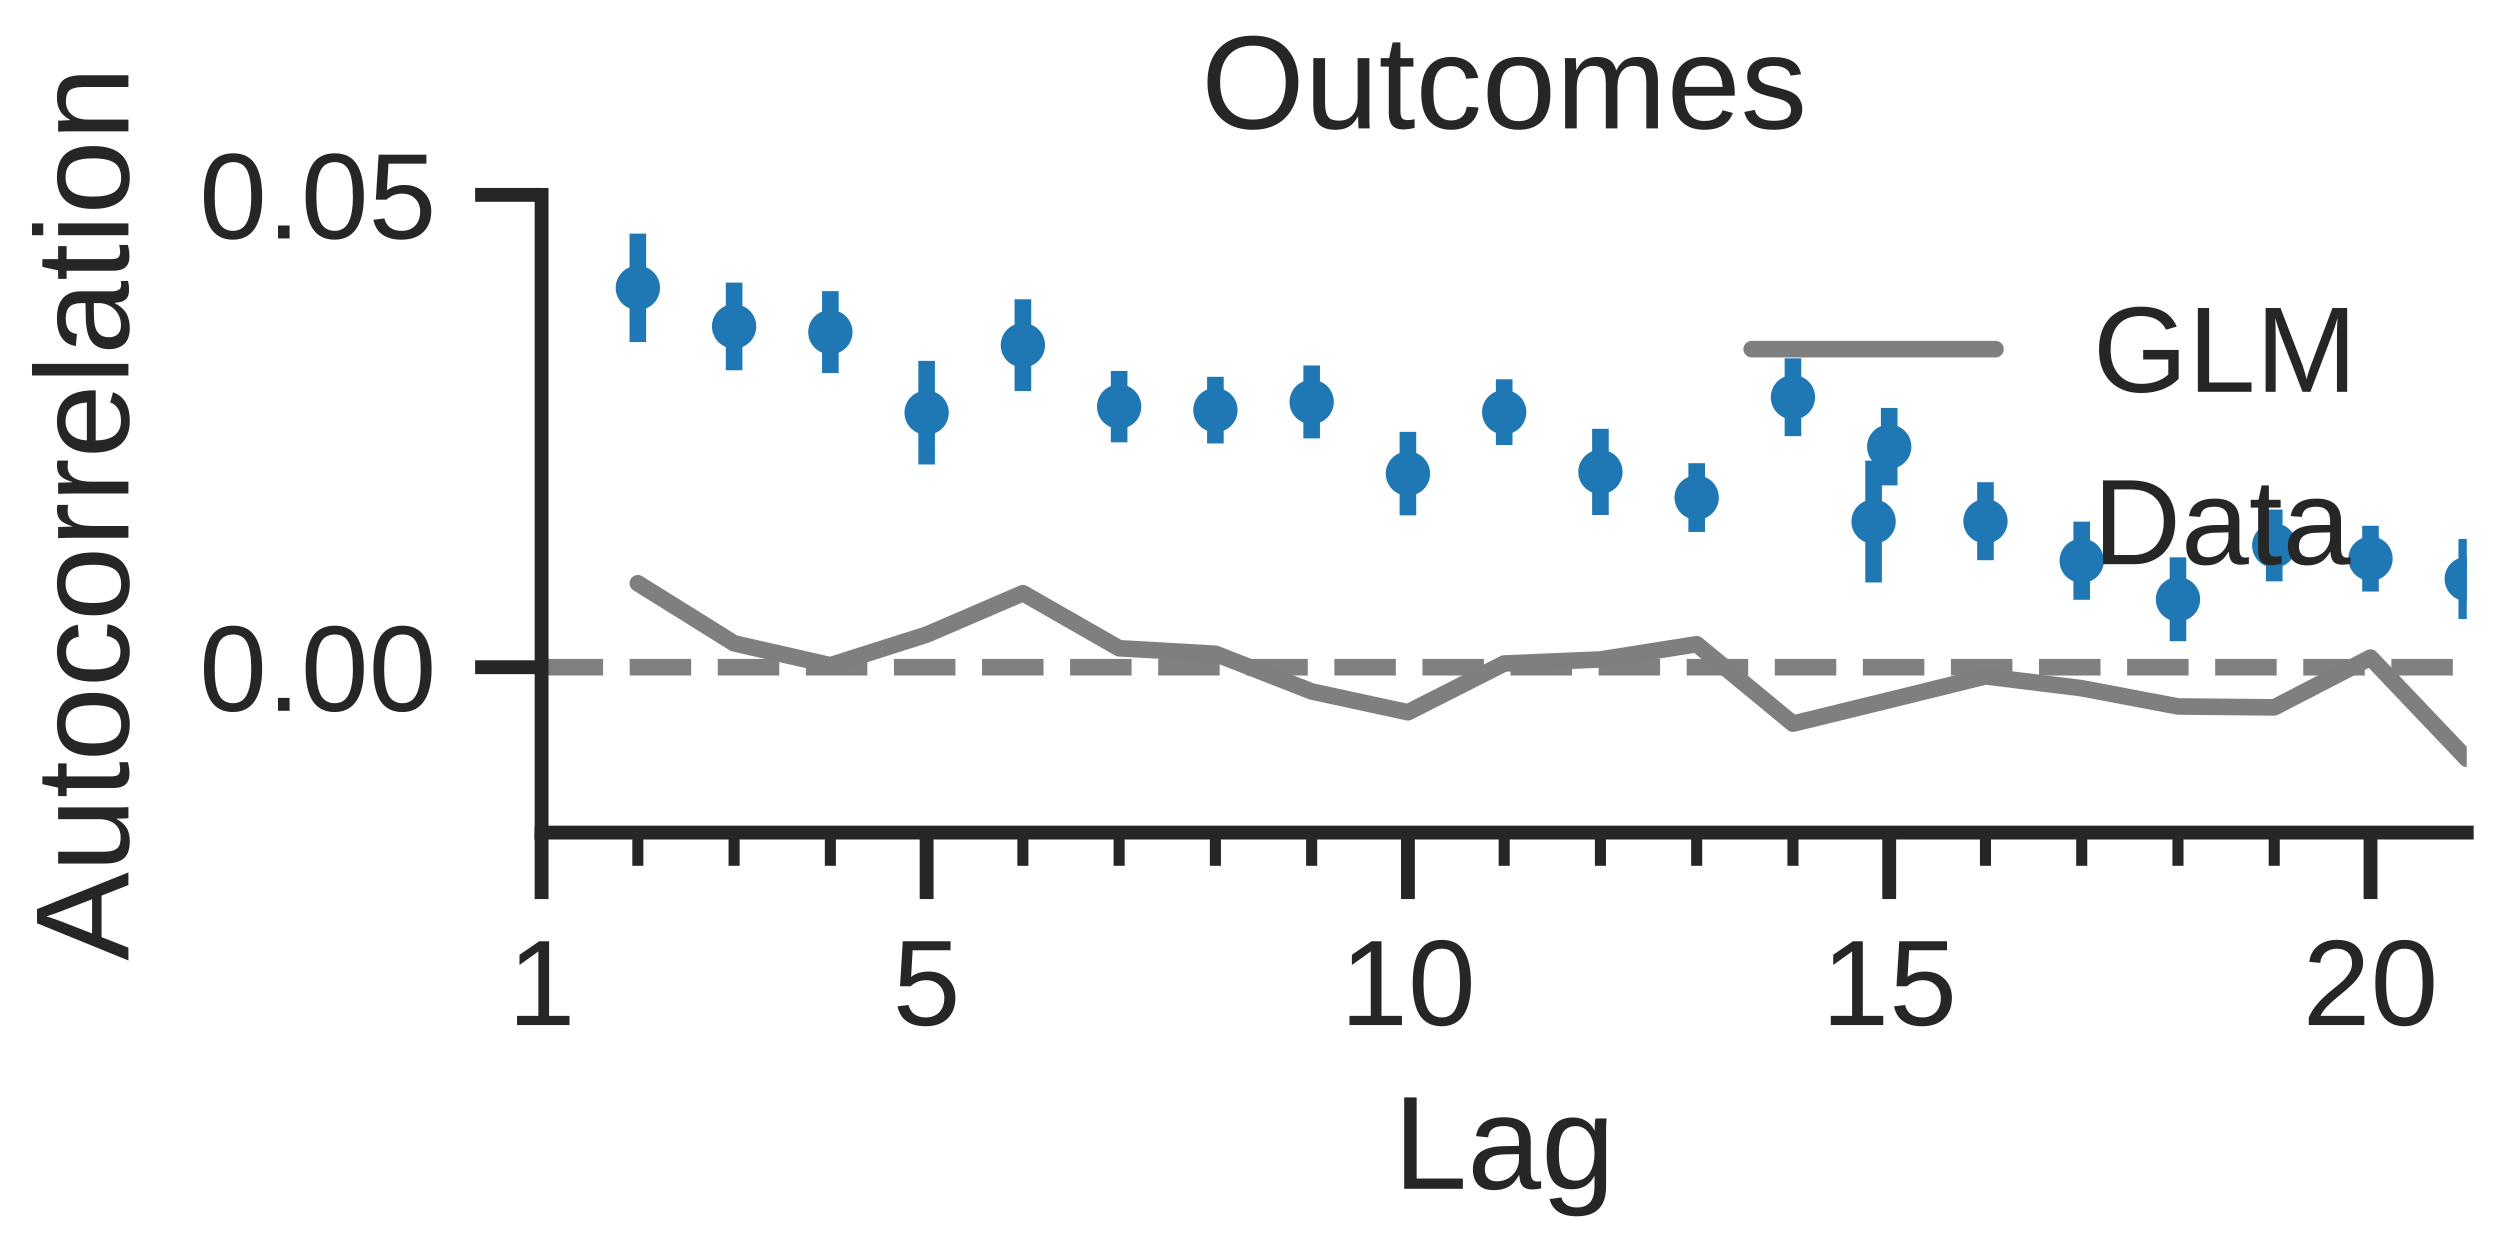
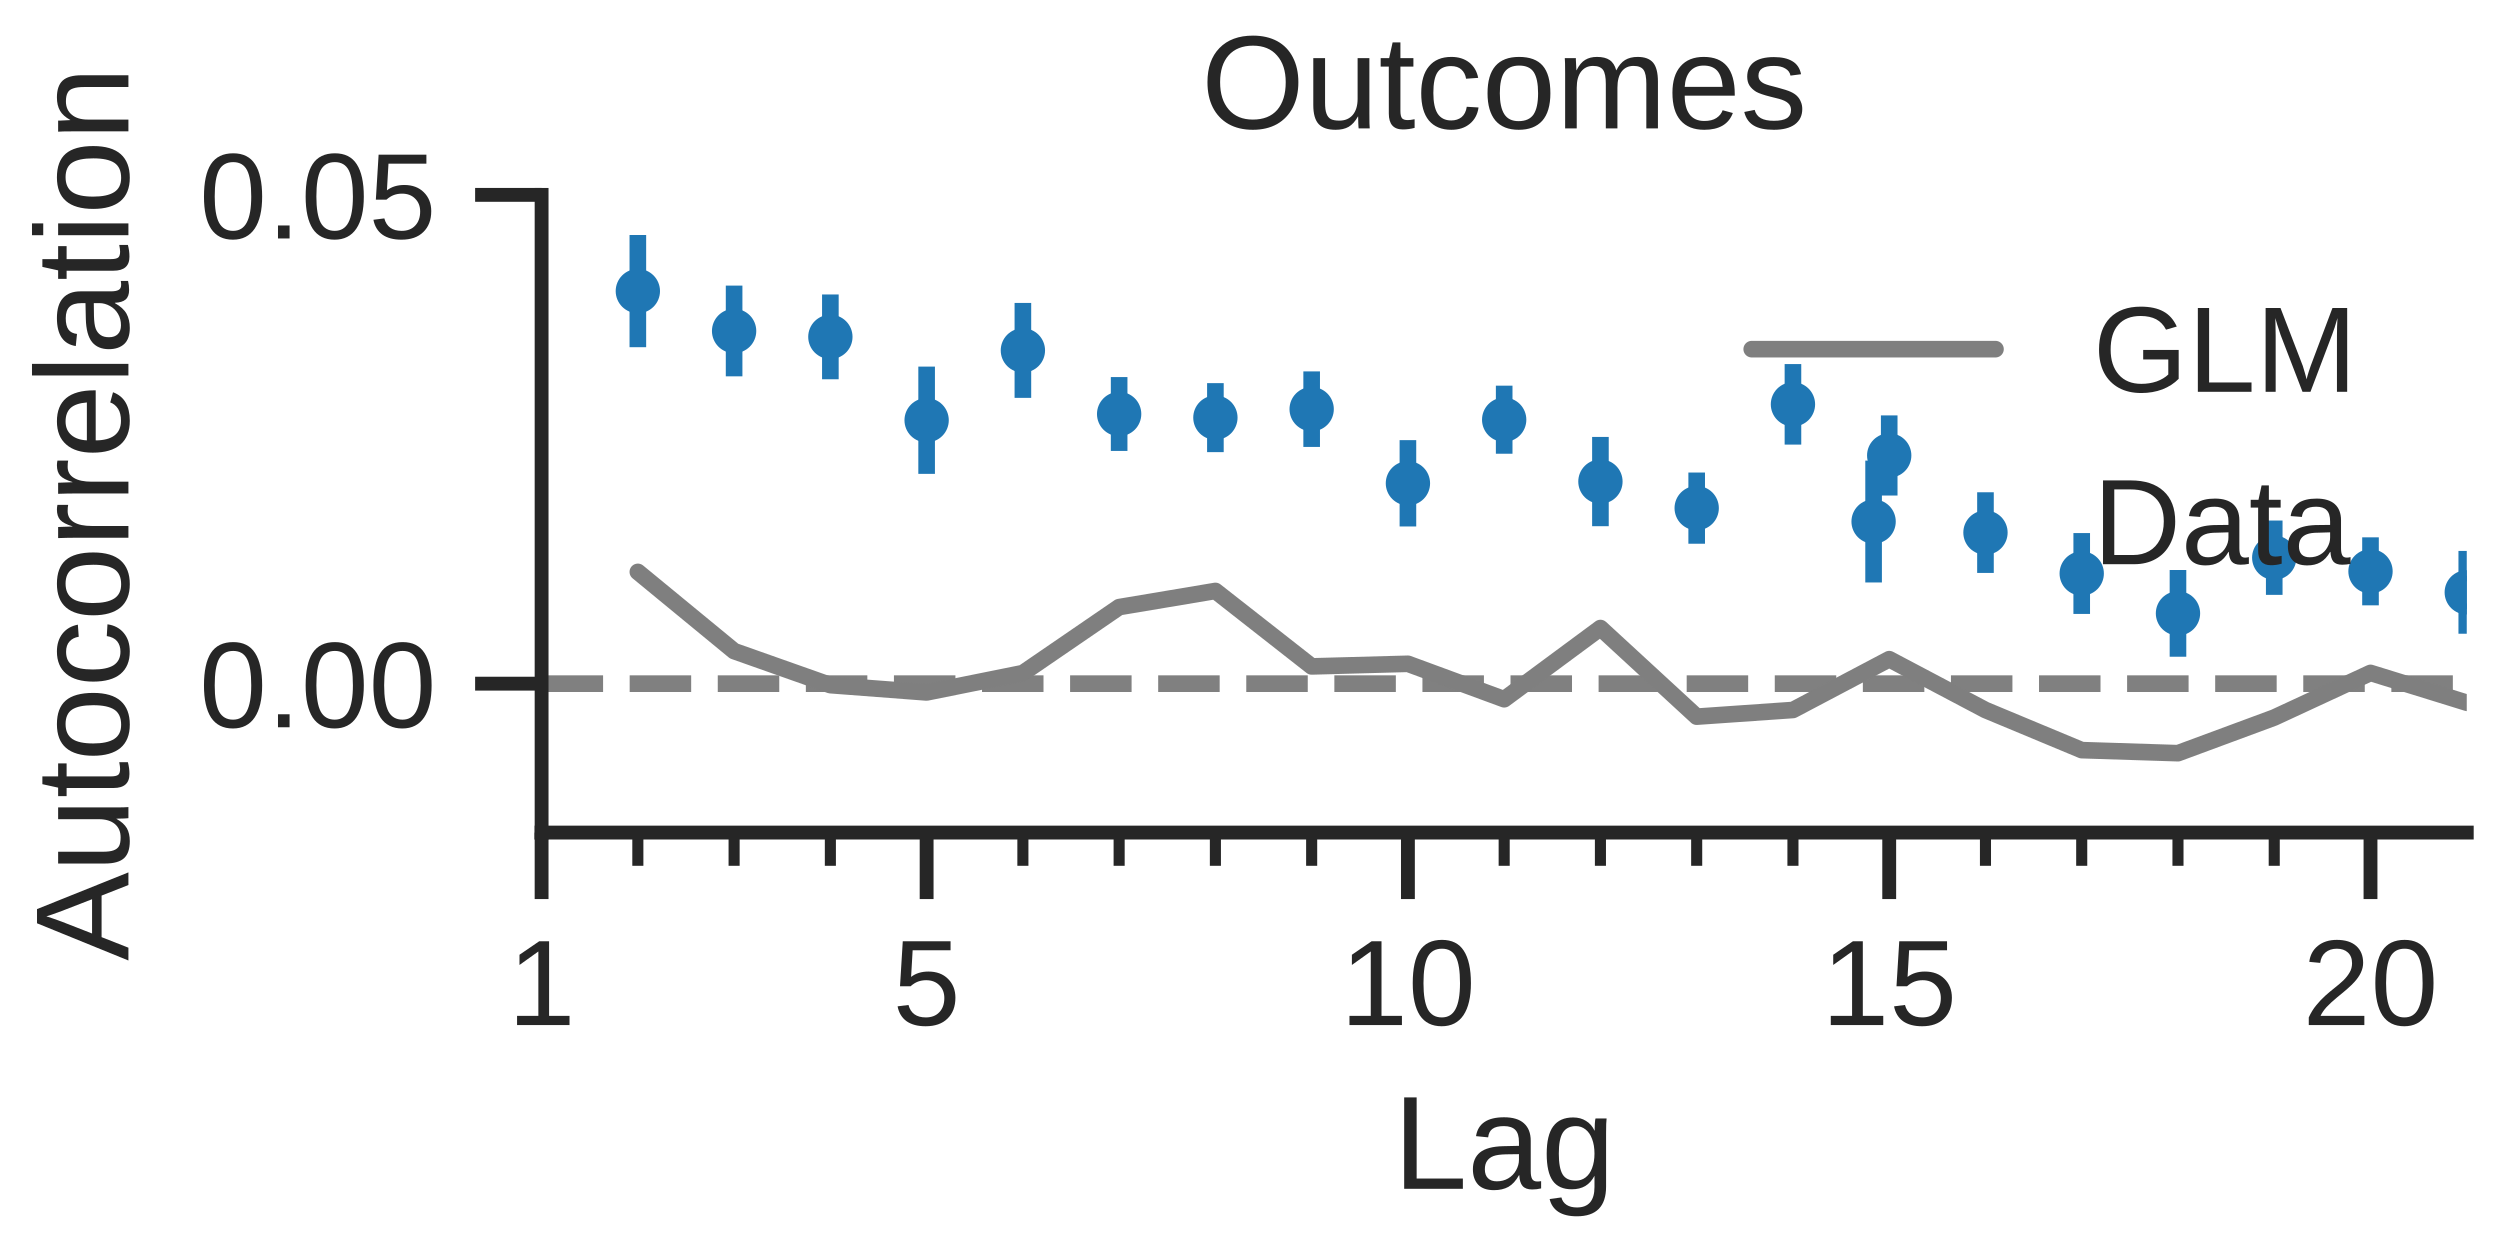
<svg xmlns="http://www.w3.org/2000/svg" xmlns:xlink="http://www.w3.org/1999/xlink" width="225.638pt" height="112.819pt" viewBox="0 0 225.638 112.819" version="1.1">
  <defs>
    <style type="text/css">*{stroke-linejoin: round; stroke-linecap: butt}</style>
  </defs>
  <g id="figure_1">
    <g id="patch_1">
      <path d="M 0 112.819  L 225.638 112.819  L 225.638 0  L 0 0  z " style="fill: #ffffff" />
    </g>
    <g id="axes_1">
      <g id="patch_2">
        <path d="M 48.882 75.144  L 222.638 75.144  L 222.638 17.59  L 48.882 17.59  z " style="fill: #ffffff" />
      </g>
      <g id="matplotlib.axis_1">
        <g id="xtick_1">
          <g id="line2d_1">
            <defs>
-               <path id="me297158eda" d="M 0 0  L 0 6  " style="stroke: #262626; stroke-width: 1.25" />
+               <path id="m9b7069669d" d="M 0 0  L 0 6  " style="stroke: #262626; stroke-width: 1.25" />
            </defs>
            <g>
-               <use xlink:href="#me297158eda" x="48.882" y="75.144" style="fill: #262626; stroke: #262626; stroke-width: 1.25" />
+               <use xlink:href="#m9b7069669d" x="48.882" y="75.144" style="fill: #262626; stroke: #262626; stroke-width: 1.25" />
            </g>
          </g>
          <g id="text_1">
            <text style="font-size: 11px; font-family: 'Arial', 'DejaVu Sans', 'Liberation Sans', 'Bitstream Vera Sans', sans-serif; text-anchor: middle; fill: #262626" x="48.882" y="92.517" transform="rotate(-0 48.88165 92.51741)">1</text>
          </g>
        </g>
        <g id="xtick_2">
          <g id="line2d_2">
            <g>
-               <use xlink:href="#me297158eda" x="83.633" y="75.144" style="fill: #262626; stroke: #262626; stroke-width: 1.25" />
+               <use xlink:href="#m9b7069669d" x="83.633" y="75.144" style="fill: #262626; stroke: #262626; stroke-width: 1.25" />
            </g>
          </g>
          <g id="text_2">
            <text style="font-size: 11px; font-family: 'Arial', 'DejaVu Sans', 'Liberation Sans', 'Bitstream Vera Sans', sans-serif; text-anchor: middle; fill: #262626" x="83.633" y="92.517" transform="rotate(-0 83.63283 92.51741)">5</text>
          </g>
        </g>
        <g id="xtick_3">
          <g id="line2d_3">
            <g>
-               <use xlink:href="#me297158eda" x="127.072" y="75.144" style="fill: #262626; stroke: #262626; stroke-width: 1.25" />
+               <use xlink:href="#m9b7069669d" x="127.072" y="75.144" style="fill: #262626; stroke: #262626; stroke-width: 1.25" />
            </g>
          </g>
          <g id="text_3">
            <text style="font-size: 11px; font-family: 'Arial', 'DejaVu Sans', 'Liberation Sans', 'Bitstream Vera Sans', sans-serif; text-anchor: middle; fill: #262626" x="127.072" y="92.517" transform="rotate(-0 127.0718 92.51741)">10</text>
          </g>
        </g>
        <g id="xtick_4">
          <g id="line2d_4">
            <g>
-               <use xlink:href="#me297158eda" x="170.511" y="75.144" style="fill: #262626; stroke: #262626; stroke-width: 1.25" />
+               <use xlink:href="#m9b7069669d" x="170.511" y="75.144" style="fill: #262626; stroke: #262626; stroke-width: 1.25" />
            </g>
          </g>
          <g id="text_4">
            <text style="font-size: 11px; font-family: 'Arial', 'DejaVu Sans', 'Liberation Sans', 'Bitstream Vera Sans', sans-serif; text-anchor: middle; fill: #262626" x="170.511" y="92.517" transform="rotate(-0 170.5108 92.51741)">15</text>
          </g>
        </g>
        <g id="xtick_5">
          <g id="line2d_5">
            <g>
-               <use xlink:href="#me297158eda" x="213.95" y="75.144" style="fill: #262626; stroke: #262626; stroke-width: 1.25" />
+               <use xlink:href="#m9b7069669d" x="213.95" y="75.144" style="fill: #262626; stroke: #262626; stroke-width: 1.25" />
            </g>
          </g>
          <g id="text_5">
            <text style="font-size: 11px; font-family: 'Arial', 'DejaVu Sans', 'Liberation Sans', 'Bitstream Vera Sans', sans-serif; text-anchor: middle; fill: #262626" x="213.95" y="92.517" transform="rotate(-0 213.9498 92.51741)">20</text>
          </g>
        </g>
        <g id="xtick_6">
          <g id="line2d_6">
            <defs>
-               <path id="m3121d38971" d="M 0 0  L 0 3  " style="stroke: #262626" />
+               <path id="ma7f455fb5c" d="M 0 0  L 0 3  " style="stroke: #262626" />
            </defs>
            <g>
-               <use xlink:href="#m3121d38971" x="57.569" y="75.144" style="fill: #262626; stroke: #262626" />
+               <use xlink:href="#ma7f455fb5c" x="57.569" y="75.144" style="fill: #262626; stroke: #262626" />
            </g>
          </g>
        </g>
        <g id="xtick_7">
          <g id="line2d_7">
            <g>
-               <use xlink:href="#m3121d38971" x="66.257" y="75.144" style="fill: #262626; stroke: #262626" />
+               <use xlink:href="#ma7f455fb5c" x="66.257" y="75.144" style="fill: #262626; stroke: #262626" />
            </g>
          </g>
        </g>
        <g id="xtick_8">
          <g id="line2d_8">
            <g>
-               <use xlink:href="#m3121d38971" x="74.945" y="75.144" style="fill: #262626; stroke: #262626" />
+               <use xlink:href="#ma7f455fb5c" x="74.945" y="75.144" style="fill: #262626; stroke: #262626" />
            </g>
          </g>
        </g>
        <g id="xtick_9">
          <g id="line2d_9">
            <g>
-               <use xlink:href="#m3121d38971" x="92.321" y="75.144" style="fill: #262626; stroke: #262626" />
+               <use xlink:href="#ma7f455fb5c" x="92.321" y="75.144" style="fill: #262626; stroke: #262626" />
            </g>
          </g>
        </g>
        <g id="xtick_10">
          <g id="line2d_10">
            <g>
-               <use xlink:href="#m3121d38971" x="101.008" y="75.144" style="fill: #262626; stroke: #262626" />
+               <use xlink:href="#ma7f455fb5c" x="101.008" y="75.144" style="fill: #262626; stroke: #262626" />
            </g>
          </g>
        </g>
        <g id="xtick_11">
          <g id="line2d_11">
            <g>
-               <use xlink:href="#m3121d38971" x="109.696" y="75.144" style="fill: #262626; stroke: #262626" />
+               <use xlink:href="#ma7f455fb5c" x="109.696" y="75.144" style="fill: #262626; stroke: #262626" />
            </g>
          </g>
        </g>
        <g id="xtick_12">
          <g id="line2d_12">
            <g>
-               <use xlink:href="#m3121d38971" x="118.384" y="75.144" style="fill: #262626; stroke: #262626" />
+               <use xlink:href="#ma7f455fb5c" x="118.384" y="75.144" style="fill: #262626; stroke: #262626" />
            </g>
          </g>
        </g>
        <g id="xtick_13">
          <g id="line2d_13">
            <g>
-               <use xlink:href="#m3121d38971" x="135.76" y="75.144" style="fill: #262626; stroke: #262626" />
+               <use xlink:href="#ma7f455fb5c" x="135.76" y="75.144" style="fill: #262626; stroke: #262626" />
            </g>
          </g>
        </g>
        <g id="xtick_14">
          <g id="line2d_14">
            <g>
-               <use xlink:href="#m3121d38971" x="144.447" y="75.144" style="fill: #262626; stroke: #262626" />
+               <use xlink:href="#ma7f455fb5c" x="144.447" y="75.144" style="fill: #262626; stroke: #262626" />
            </g>
          </g>
        </g>
        <g id="xtick_15">
          <g id="line2d_15">
            <g>
-               <use xlink:href="#m3121d38971" x="153.135" y="75.144" style="fill: #262626; stroke: #262626" />
+               <use xlink:href="#ma7f455fb5c" x="153.135" y="75.144" style="fill: #262626; stroke: #262626" />
            </g>
          </g>
        </g>
        <g id="xtick_16">
          <g id="line2d_16">
            <g>
-               <use xlink:href="#m3121d38971" x="161.823" y="75.144" style="fill: #262626; stroke: #262626" />
+               <use xlink:href="#ma7f455fb5c" x="161.823" y="75.144" style="fill: #262626; stroke: #262626" />
            </g>
          </g>
        </g>
        <g id="xtick_17">
          <g id="line2d_17">
            <g>
-               <use xlink:href="#m3121d38971" x="179.199" y="75.144" style="fill: #262626; stroke: #262626" />
+               <use xlink:href="#ma7f455fb5c" x="179.199" y="75.144" style="fill: #262626; stroke: #262626" />
            </g>
          </g>
        </g>
        <g id="xtick_18">
          <g id="line2d_18">
            <g>
-               <use xlink:href="#m3121d38971" x="187.886" y="75.144" style="fill: #262626; stroke: #262626" />
+               <use xlink:href="#ma7f455fb5c" x="187.886" y="75.144" style="fill: #262626; stroke: #262626" />
            </g>
          </g>
        </g>
        <g id="xtick_19">
          <g id="line2d_19">
            <g>
-               <use xlink:href="#m3121d38971" x="196.574" y="75.144" style="fill: #262626; stroke: #262626" />
+               <use xlink:href="#ma7f455fb5c" x="196.574" y="75.144" style="fill: #262626; stroke: #262626" />
            </g>
          </g>
        </g>
        <g id="xtick_20">
          <g id="line2d_20">
            <g>
-               <use xlink:href="#m3121d38971" x="205.262" y="75.144" style="fill: #262626; stroke: #262626" />
+               <use xlink:href="#ma7f455fb5c" x="205.262" y="75.144" style="fill: #262626; stroke: #262626" />
            </g>
          </g>
        </g>
        <g id="text_6">
          <text style="font-size: 12px; font-family: 'Arial', 'DejaVu Sans', 'Liberation Sans', 'Bitstream Vera Sans', sans-serif; text-anchor: middle; fill: #262626" x="135.76" y="107.293" transform="rotate(-0 135.7596 107.293)">Lag</text>
        </g>
      </g>
      <g id="matplotlib.axis_2">
        <g id="ytick_1">
          <g id="line2d_21">
            <defs>
-               <path id="m194f41f211" d="M 0 0  L -6 0  " style="stroke: #262626; stroke-width: 1.25" />
+               <path id="m6ae086af28" d="M 0 0  L -6 0  " style="stroke: #262626; stroke-width: 1.25" />
            </defs>
            <g>
-               <use xlink:href="#m194f41f211" x="48.882" y="60.22" style="fill: #262626; stroke: #262626; stroke-width: 1.25" />
+               <use xlink:href="#m6ae086af28" x="48.882" y="61.705" style="fill: #262626; stroke: #262626; stroke-width: 1.25" />
            </g>
          </g>
          <g id="text_7">
-             <text style="font-size: 11px; font-family: 'Arial', 'DejaVu Sans', 'Liberation Sans', 'Bitstream Vera Sans', sans-serif; text-anchor: end; fill: #262626" x="39.382" y="64.156" transform="rotate(-0 39.38165 64.1563)">0.00</text>
+             <text style="font-size: 11px; font-family: 'Arial', 'DejaVu Sans', 'Liberation Sans', 'Bitstream Vera Sans', sans-serif; text-anchor: end; fill: #262626" x="39.382" y="65.642" transform="rotate(-0 39.38165 65.64186)">0.00</text>
          </g>
        </g>
        <g id="ytick_2">
          <g id="line2d_22">
            <g>
-               <use xlink:href="#m194f41f211" x="48.882" y="17.59" style="fill: #262626; stroke: #262626; stroke-width: 1.25" />
+               <use xlink:href="#m6ae086af28" x="48.882" y="17.59" style="fill: #262626; stroke: #262626; stroke-width: 1.25" />
            </g>
          </g>
          <g id="text_8">
            <text style="font-size: 11px; font-family: 'Arial', 'DejaVu Sans', 'Liberation Sans', 'Bitstream Vera Sans', sans-serif; text-anchor: end; fill: #262626" x="39.382" y="21.526" transform="rotate(-0 39.38165 21.52641)">0.05</text>
          </g>
        </g>
        <g id="text_9">
          <text style="font-size: 12px; font-family: 'Arial', 'DejaVu Sans', 'Liberation Sans', 'Bitstream Vera Sans', sans-serif; text-anchor: middle; fill: #262626" x="11.59" y="46.367" transform="rotate(-90 11.58962 46.36671)">Autocorrelation</text>
        </g>
      </g>
      <g id="line2d_23">
-         <path d="M 48.882 60.22  L 222.638 60.22  " clip-path="url(#p7cae5ed7e3)" style="fill: none; stroke-dasharray: 5.55,2.4; stroke-dashoffset: 0; stroke: #808080; stroke-width: 1.5" />
+         <path d="M 48.882 61.705  L 222.638 61.705  " clip-path="url(#p92c5c38c97)" style="fill: none; stroke-dasharray: 5.55,2.4; stroke-dashoffset: 0; stroke: #808080; stroke-width: 1.5" />
      </g>
      <g id="patch_3">
        <path d="M 48.882 75.144  L 48.882 17.59  " style="fill: none; stroke: #262626; stroke-width: 1.25; stroke-linejoin: miter; stroke-linecap: square" />
      </g>
      <g id="patch_4">
        <path d="M 48.882 75.144  L 222.638 75.144  " style="fill: none; stroke: #262626; stroke-width: 1.25; stroke-linejoin: miter; stroke-linecap: square" />
      </g>
      <g id="line2d_24">
-         <path d="M 57.569 52.647  L 66.257 58.063  L 74.945 60.04  L 83.633 57.279  L 92.321 53.539  L 101.008 58.507  L 109.696 59.004  L 118.384 62.407  L 127.072 64.287  L 135.76 59.884  L 144.447 59.521  L 153.135 58.144  L 161.823 65.314  L 170.511 63.189  L 179.199 61.045  L 187.886 62.116  L 196.574 63.763  L 205.262 63.844  L 213.95 59.354  L 222.638 68.485  L 226.638 65.326  " clip-path="url(#p7cae5ed7e3)" style="fill: none; stroke: #7f7f7f; stroke-width: 1.5; stroke-linecap: round" />
+         <path d="M 57.569 51.617  L 66.257 58.765  L 74.945 61.838  L 83.633 62.498  L 92.321 60.746  L 101.008 54.794  L 109.696 53.336  L 118.384 60.146  L 127.072 59.911  L 135.76 63.11  L 144.447 56.684  L 153.135 64.682  L 161.823 64.079  L 170.511 59.494  L 179.199 64.083  L 187.886 67.703  L 196.574 67.979  L 205.262 64.763  L 213.95 60.734  L 222.638 63.423  L 226.638 64.169  " clip-path="url(#p92c5c38c97)" style="fill: none; stroke: #7f7f7f; stroke-width: 1.5; stroke-linecap: round" />
      </g>
      <g id="text_10">
        <text style="font-size: 12px; font-family: 'Arial', 'DejaVu Sans', 'Liberation Sans', 'Bitstream Vera Sans', sans-serif; text-anchor: middle; fill: #262626" x="135.76" y="11.59" transform="rotate(-0 135.7596 11.58962)">Outcomes</text>
      </g>
      <g id="LineCollection_1">
-         <path d="M 57.569 30.874  L 57.569 21.086  " clip-path="url(#p7cae5ed7e3)" style="fill: none; stroke: #1f77b4; stroke-width: 1.5" />
-         <path d="M 66.257 33.416  L 66.257 25.505  " clip-path="url(#p7cae5ed7e3)" style="fill: none; stroke: #1f77b4; stroke-width: 1.5" />
-         <path d="M 74.945 33.67  L 74.945 26.276  " clip-path="url(#p7cae5ed7e3)" style="fill: none; stroke: #1f77b4; stroke-width: 1.5" />
-         <path d="M 83.633 41.92  L 83.633 32.568  " clip-path="url(#p7cae5ed7e3)" style="fill: none; stroke: #1f77b4; stroke-width: 1.5" />
-         <path d="M 92.321 35.293  L 92.321 27.013  " clip-path="url(#p7cae5ed7e3)" style="fill: none; stroke: #1f77b4; stroke-width: 1.5" />
-         <path d="M 101.008 39.923  L 101.008 33.479  " clip-path="url(#p7cae5ed7e3)" style="fill: none; stroke: #1f77b4; stroke-width: 1.5" />
-         <path d="M 109.696 40.026  L 109.696 34.007  " clip-path="url(#p7cae5ed7e3)" style="fill: none; stroke: #1f77b4; stroke-width: 1.5" />
-         <path d="M 118.384 39.57  L 118.384 32.983  " clip-path="url(#p7cae5ed7e3)" style="fill: none; stroke: #1f77b4; stroke-width: 1.5" />
-         <path d="M 127.072 46.51  L 127.072 38.979  " clip-path="url(#p7cae5ed7e3)" style="fill: none; stroke: #1f77b4; stroke-width: 1.5" />
-         <path d="M 135.76 40.167  L 135.76 34.23  " clip-path="url(#p7cae5ed7e3)" style="fill: none; stroke: #1f77b4; stroke-width: 1.5" />
-         <path d="M 144.447 46.484  L 144.447 38.7  " clip-path="url(#p7cae5ed7e3)" style="fill: none; stroke: #1f77b4; stroke-width: 1.5" />
-         <path d="M 153.135 48.012  L 153.135 41.805  " clip-path="url(#p7cae5ed7e3)" style="fill: none; stroke: #1f77b4; stroke-width: 1.5" />
-         <path d="M 161.823 39.366  L 161.823 32.344  " clip-path="url(#p7cae5ed7e3)" style="fill: none; stroke: #1f77b4; stroke-width: 1.5" />
-         <path d="M 170.511 43.808  L 170.511 36.821  " clip-path="url(#p7cae5ed7e3)" style="fill: none; stroke: #1f77b4; stroke-width: 1.5" />
-         <path d="M 179.199 50.563  L 179.199 43.523  " clip-path="url(#p7cae5ed7e3)" style="fill: none; stroke: #1f77b4; stroke-width: 1.5" />
-         <path d="M 187.886 54.134  L 187.886 47.085  " clip-path="url(#p7cae5ed7e3)" style="fill: none; stroke: #1f77b4; stroke-width: 1.5" />
-         <path d="M 196.574 57.87  L 196.574 50.304  " clip-path="url(#p7cae5ed7e3)" style="fill: none; stroke: #1f77b4; stroke-width: 1.5" />
-         <path d="M 205.262 52.471  L 205.262 45.992  " clip-path="url(#p7cae5ed7e3)" style="fill: none; stroke: #1f77b4; stroke-width: 1.5" />
-         <path d="M 213.95 53.39  L 213.95 47.455  " clip-path="url(#p7cae5ed7e3)" style="fill: none; stroke: #1f77b4; stroke-width: 1.5" />
-         <path d="M 222.638 55.866  L 222.638 48.643  " clip-path="url(#p7cae5ed7e3)" style="fill: none; stroke: #1f77b4; stroke-width: 1.5" />
-         <path clip-path="url(#p7cae5ed7e3)" style="fill: none; stroke: #1f77b4; stroke-width: 1.5" />
-         <path clip-path="url(#p7cae5ed7e3)" style="fill: none; stroke: #1f77b4; stroke-width: 1.5" />
-         <path clip-path="url(#p7cae5ed7e3)" style="fill: none; stroke: #1f77b4; stroke-width: 1.5" />
-         <path clip-path="url(#p7cae5ed7e3)" style="fill: none; stroke: #1f77b4; stroke-width: 1.5" />
-         <path clip-path="url(#p7cae5ed7e3)" style="fill: none; stroke: #1f77b4; stroke-width: 1.5" />
-         <path clip-path="url(#p7cae5ed7e3)" style="fill: none; stroke: #1f77b4; stroke-width: 1.5" />
-         <path clip-path="url(#p7cae5ed7e3)" style="fill: none; stroke: #1f77b4; stroke-width: 1.5" />
-         <path clip-path="url(#p7cae5ed7e3)" style="fill: none; stroke: #1f77b4; stroke-width: 1.5" />
-         <path clip-path="url(#p7cae5ed7e3)" style="fill: none; stroke: #1f77b4; stroke-width: 1.5" />
-         <path clip-path="url(#p7cae5ed7e3)" style="fill: none; stroke: #1f77b4; stroke-width: 1.5" />
-         <path clip-path="url(#p7cae5ed7e3)" style="fill: none; stroke: #1f77b4; stroke-width: 1.5" />
-         <path clip-path="url(#p7cae5ed7e3)" style="fill: none; stroke: #1f77b4; stroke-width: 1.5" />
-         <path clip-path="url(#p7cae5ed7e3)" style="fill: none; stroke: #1f77b4; stroke-width: 1.5" />
-         <path clip-path="url(#p7cae5ed7e3)" style="fill: none; stroke: #1f77b4; stroke-width: 1.5" />
-         <path clip-path="url(#p7cae5ed7e3)" style="fill: none; stroke: #1f77b4; stroke-width: 1.5" />
-         <path clip-path="url(#p7cae5ed7e3)" style="fill: none; stroke: #1f77b4; stroke-width: 1.5" />
-         <path clip-path="url(#p7cae5ed7e3)" style="fill: none; stroke: #1f77b4; stroke-width: 1.5" />
-         <path clip-path="url(#p7cae5ed7e3)" style="fill: none; stroke: #1f77b4; stroke-width: 1.5" />
-         <path clip-path="url(#p7cae5ed7e3)" style="fill: none; stroke: #1f77b4; stroke-width: 1.5" />
-         <path clip-path="url(#p7cae5ed7e3)" style="fill: none; stroke: #1f77b4; stroke-width: 1.5" />
-         <path clip-path="url(#p7cae5ed7e3)" style="fill: none; stroke: #1f77b4; stroke-width: 1.5" />
-         <path clip-path="url(#p7cae5ed7e3)" style="fill: none; stroke: #1f77b4; stroke-width: 1.5" />
-         <path clip-path="url(#p7cae5ed7e3)" style="fill: none; stroke: #1f77b4; stroke-width: 1.5" />
-         <path clip-path="url(#p7cae5ed7e3)" style="fill: none; stroke: #1f77b4; stroke-width: 1.5" />
-         <path clip-path="url(#p7cae5ed7e3)" style="fill: none; stroke: #1f77b4; stroke-width: 1.5" />
-         <path clip-path="url(#p7cae5ed7e3)" style="fill: none; stroke: #1f77b4; stroke-width: 1.5" />
-         <path clip-path="url(#p7cae5ed7e3)" style="fill: none; stroke: #1f77b4; stroke-width: 1.5" />
-         <path clip-path="url(#p7cae5ed7e3)" style="fill: none; stroke: #1f77b4; stroke-width: 1.5" />
-         <path clip-path="url(#p7cae5ed7e3)" style="fill: none; stroke: #1f77b4; stroke-width: 1.5" />
-         <path clip-path="url(#p7cae5ed7e3)" style="fill: none; stroke: #1f77b4; stroke-width: 1.5" />
+         <path d="M 57.569 31.336  L 57.569 21.208  " clip-path="url(#p92c5c38c97)" style="fill: none; stroke: #1f77b4; stroke-width: 1.5" />
+         <path d="M 66.257 33.968  L 66.257 25.78  " clip-path="url(#p92c5c38c97)" style="fill: none; stroke: #1f77b4; stroke-width: 1.5" />
+         <path d="M 74.945 34.231  L 74.945 26.578  " clip-path="url(#p92c5c38c97)" style="fill: none; stroke: #1f77b4; stroke-width: 1.5" />
+         <path d="M 83.633 42.768  L 83.633 33.09  " clip-path="url(#p92c5c38c97)" style="fill: none; stroke: #1f77b4; stroke-width: 1.5" />
+         <path d="M 92.321 35.91  L 92.321 27.342  " clip-path="url(#p92c5c38c97)" style="fill: none; stroke: #1f77b4; stroke-width: 1.5" />
+         <path d="M 101.008 40.701  L 101.008 34.032  " clip-path="url(#p92c5c38c97)" style="fill: none; stroke: #1f77b4; stroke-width: 1.5" />
+         <path d="M 109.696 40.808  L 109.696 34.579  " clip-path="url(#p92c5c38c97)" style="fill: none; stroke: #1f77b4; stroke-width: 1.5" />
+         <path d="M 118.384 40.336  L 118.384 33.52  " clip-path="url(#p92c5c38c97)" style="fill: none; stroke: #1f77b4; stroke-width: 1.5" />
+         <path d="M 127.072 47.518  L 127.072 39.724  " clip-path="url(#p92c5c38c97)" style="fill: none; stroke: #1f77b4; stroke-width: 1.5" />
+         <path d="M 135.76 40.953  L 135.76 34.81  " clip-path="url(#p92c5c38c97)" style="fill: none; stroke: #1f77b4; stroke-width: 1.5" />
+         <path d="M 144.447 47.491  L 144.447 39.435  " clip-path="url(#p92c5c38c97)" style="fill: none; stroke: #1f77b4; stroke-width: 1.5" />
+         <path d="M 153.135 49.072  L 153.135 42.649  " clip-path="url(#p92c5c38c97)" style="fill: none; stroke: #1f77b4; stroke-width: 1.5" />
+         <path d="M 161.823 40.125  L 161.823 32.858  " clip-path="url(#p92c5c38c97)" style="fill: none; stroke: #1f77b4; stroke-width: 1.5" />
+         <path d="M 170.511 44.722  L 170.511 37.491  " clip-path="url(#p92c5c38c97)" style="fill: none; stroke: #1f77b4; stroke-width: 1.5" />
+         <path d="M 179.199 51.712  L 179.199 44.427  " clip-path="url(#p92c5c38c97)" style="fill: none; stroke: #1f77b4; stroke-width: 1.5" />
+         <path d="M 187.886 55.408  L 187.886 48.113  " clip-path="url(#p92c5c38c97)" style="fill: none; stroke: #1f77b4; stroke-width: 1.5" />
+         <path d="M 196.574 59.273  L 196.574 51.444  " clip-path="url(#p92c5c38c97)" style="fill: none; stroke: #1f77b4; stroke-width: 1.5" />
+         <path d="M 205.262 53.687  L 205.262 46.982  " clip-path="url(#p92c5c38c97)" style="fill: none; stroke: #1f77b4; stroke-width: 1.5" />
+         <path d="M 213.95 54.637  L 213.95 48.495  " clip-path="url(#p92c5c38c97)" style="fill: none; stroke: #1f77b4; stroke-width: 1.5" />
+         <path d="M 222.638 57.2  L 222.638 49.725  " clip-path="url(#p92c5c38c97)" style="fill: none; stroke: #1f77b4; stroke-width: 1.5" />
+         <path clip-path="url(#p92c5c38c97)" style="fill: none; stroke: #1f77b4; stroke-width: 1.5" />
+         <path clip-path="url(#p92c5c38c97)" style="fill: none; stroke: #1f77b4; stroke-width: 1.5" />
+         <path clip-path="url(#p92c5c38c97)" style="fill: none; stroke: #1f77b4; stroke-width: 1.5" />
+         <path clip-path="url(#p92c5c38c97)" style="fill: none; stroke: #1f77b4; stroke-width: 1.5" />
+         <path clip-path="url(#p92c5c38c97)" style="fill: none; stroke: #1f77b4; stroke-width: 1.5" />
+         <path clip-path="url(#p92c5c38c97)" style="fill: none; stroke: #1f77b4; stroke-width: 1.5" />
+         <path clip-path="url(#p92c5c38c97)" style="fill: none; stroke: #1f77b4; stroke-width: 1.5" />
+         <path clip-path="url(#p92c5c38c97)" style="fill: none; stroke: #1f77b4; stroke-width: 1.5" />
+         <path clip-path="url(#p92c5c38c97)" style="fill: none; stroke: #1f77b4; stroke-width: 1.5" />
+         <path clip-path="url(#p92c5c38c97)" style="fill: none; stroke: #1f77b4; stroke-width: 1.5" />
+         <path clip-path="url(#p92c5c38c97)" style="fill: none; stroke: #1f77b4; stroke-width: 1.5" />
+         <path clip-path="url(#p92c5c38c97)" style="fill: none; stroke: #1f77b4; stroke-width: 1.5" />
+         <path clip-path="url(#p92c5c38c97)" style="fill: none; stroke: #1f77b4; stroke-width: 1.5" />
+         <path clip-path="url(#p92c5c38c97)" style="fill: none; stroke: #1f77b4; stroke-width: 1.5" />
+         <path clip-path="url(#p92c5c38c97)" style="fill: none; stroke: #1f77b4; stroke-width: 1.5" />
+         <path clip-path="url(#p92c5c38c97)" style="fill: none; stroke: #1f77b4; stroke-width: 1.5" />
+         <path clip-path="url(#p92c5c38c97)" style="fill: none; stroke: #1f77b4; stroke-width: 1.5" />
+         <path clip-path="url(#p92c5c38c97)" style="fill: none; stroke: #1f77b4; stroke-width: 1.5" />
+         <path clip-path="url(#p92c5c38c97)" style="fill: none; stroke: #1f77b4; stroke-width: 1.5" />
+         <path clip-path="url(#p92c5c38c97)" style="fill: none; stroke: #1f77b4; stroke-width: 1.5" />
+         <path clip-path="url(#p92c5c38c97)" style="fill: none; stroke: #1f77b4; stroke-width: 1.5" />
+         <path clip-path="url(#p92c5c38c97)" style="fill: none; stroke: #1f77b4; stroke-width: 1.5" />
+         <path clip-path="url(#p92c5c38c97)" style="fill: none; stroke: #1f77b4; stroke-width: 1.5" />
+         <path clip-path="url(#p92c5c38c97)" style="fill: none; stroke: #1f77b4; stroke-width: 1.5" />
+         <path clip-path="url(#p92c5c38c97)" style="fill: none; stroke: #1f77b4; stroke-width: 1.5" />
+         <path clip-path="url(#p92c5c38c97)" style="fill: none; stroke: #1f77b4; stroke-width: 1.5" />
+         <path clip-path="url(#p92c5c38c97)" style="fill: none; stroke: #1f77b4; stroke-width: 1.5" />
+         <path clip-path="url(#p92c5c38c97)" style="fill: none; stroke: #1f77b4; stroke-width: 1.5" />
+         <path clip-path="url(#p92c5c38c97)" style="fill: none; stroke: #1f77b4; stroke-width: 1.5" />
+         <path clip-path="url(#p92c5c38c97)" style="fill: none; stroke: #1f77b4; stroke-width: 1.5" />
      </g>
      <g id="line2d_25">
        <defs>
-           <path id="m40f7d40a77" d="M 0 1.5  C 0.398 1.5 0.779 1.342 1.061 1.061  C 1.342 0.779 1.5 0.398 1.5 0  C 1.5 -0.398 1.342 -0.779 1.061 -1.061  C 0.779 -1.342 0.398 -1.5 0 -1.5  C -0.398 -1.5 -0.779 -1.342 -1.061 -1.061  C -1.342 -0.779 -1.5 -0.398 -1.5 0  C -1.5 0.398 -1.342 0.779 -1.061 1.061  C -0.779 1.342 -0.398 1.5 0 1.5  z " style="stroke: #1f77b4" />
+           <path id="me8c6429d80" d="M 0 1.5  C 0.398 1.5 0.779 1.342 1.061 1.061  C 1.342 0.779 1.5 0.398 1.5 0  C 1.5 -0.398 1.342 -0.779 1.061 -1.061  C 0.779 -1.342 0.398 -1.5 0 -1.5  C -0.398 -1.5 -0.779 -1.342 -1.061 -1.061  C -1.342 -0.779 -1.5 -0.398 -1.5 0  C -1.5 0.398 -1.342 0.779 -1.061 1.061  C -0.779 1.342 -0.398 1.5 0 1.5  z " style="stroke: #1f77b4" />
        </defs>
-         <g clip-path="url(#p7cae5ed7e3)">
-           <use xlink:href="#m40f7d40a77" x="57.569" y="25.98" style="fill: #1f77b4; stroke: #1f77b4" />
-           <use xlink:href="#m40f7d40a77" x="66.257" y="29.46" style="fill: #1f77b4; stroke: #1f77b4" />
-           <use xlink:href="#m40f7d40a77" x="74.945" y="29.973" style="fill: #1f77b4; stroke: #1f77b4" />
-           <use xlink:href="#m40f7d40a77" x="83.633" y="37.244" style="fill: #1f77b4; stroke: #1f77b4" />
-           <use xlink:href="#m40f7d40a77" x="92.321" y="31.153" style="fill: #1f77b4; stroke: #1f77b4" />
-           <use xlink:href="#m40f7d40a77" x="101.008" y="36.701" style="fill: #1f77b4; stroke: #1f77b4" />
-           <use xlink:href="#m40f7d40a77" x="109.696" y="37.017" style="fill: #1f77b4; stroke: #1f77b4" />
-           <use xlink:href="#m40f7d40a77" x="118.384" y="36.277" style="fill: #1f77b4; stroke: #1f77b4" />
-           <use xlink:href="#m40f7d40a77" x="127.072" y="42.745" style="fill: #1f77b4; stroke: #1f77b4" />
-           <use xlink:href="#m40f7d40a77" x="135.76" y="37.199" style="fill: #1f77b4; stroke: #1f77b4" />
-           <use xlink:href="#m40f7d40a77" x="144.447" y="42.592" style="fill: #1f77b4; stroke: #1f77b4" />
-           <use xlink:href="#m40f7d40a77" x="153.135" y="44.908" style="fill: #1f77b4; stroke: #1f77b4" />
-           <use xlink:href="#m40f7d40a77" x="161.823" y="35.855" style="fill: #1f77b4; stroke: #1f77b4" />
-           <use xlink:href="#m40f7d40a77" x="170.511" y="40.315" style="fill: #1f77b4; stroke: #1f77b4" />
-           <use xlink:href="#m40f7d40a77" x="179.199" y="47.043" style="fill: #1f77b4; stroke: #1f77b4" />
-           <use xlink:href="#m40f7d40a77" x="187.886" y="50.61" style="fill: #1f77b4; stroke: #1f77b4" />
-           <use xlink:href="#m40f7d40a77" x="196.574" y="54.087" style="fill: #1f77b4; stroke: #1f77b4" />
-           <use xlink:href="#m40f7d40a77" x="205.262" y="49.232" style="fill: #1f77b4; stroke: #1f77b4" />
-           <use xlink:href="#m40f7d40a77" x="213.95" y="50.422" style="fill: #1f77b4; stroke: #1f77b4" />
-           <use xlink:href="#m40f7d40a77" x="222.638" y="52.254" style="fill: #1f77b4; stroke: #1f77b4" />
-           <use xlink:href="#m40f7d40a77" x="231.325" y="47.777" style="fill: #1f77b4; stroke: #1f77b4" />
-           <use xlink:href="#m40f7d40a77" x="240.013" y="49.944" style="fill: #1f77b4; stroke: #1f77b4" />
-           <use xlink:href="#m40f7d40a77" x="248.701" y="48.539" style="fill: #1f77b4; stroke: #1f77b4" />
-           <use xlink:href="#m40f7d40a77" x="257.389" y="52.732" style="fill: #1f77b4; stroke: #1f77b4" />
-           <use xlink:href="#m40f7d40a77" x="266.077" y="56.778" style="fill: #1f77b4; stroke: #1f77b4" />
-           <use xlink:href="#m40f7d40a77" x="274.764" y="54.221" style="fill: #1f77b4; stroke: #1f77b4" />
-           <use xlink:href="#m40f7d40a77" x="283.452" y="59.302" style="fill: #1f77b4; stroke: #1f77b4" />
-           <use xlink:href="#m40f7d40a77" x="292.14" y="56.213" style="fill: #1f77b4; stroke: #1f77b4" />
-           <use xlink:href="#m40f7d40a77" x="300.828" y="55.327" style="fill: #1f77b4; stroke: #1f77b4" />
-           <use xlink:href="#m40f7d40a77" x="309.516" y="53.108" style="fill: #1f77b4; stroke: #1f77b4" />
-           <use xlink:href="#m40f7d40a77" x="318.203" y="53.022" style="fill: #1f77b4; stroke: #1f77b4" />
-           <use xlink:href="#m40f7d40a77" x="326.891" y="53.017" style="fill: #1f77b4; stroke: #1f77b4" />
-           <use xlink:href="#m40f7d40a77" x="335.579" y="58.343" style="fill: #1f77b4; stroke: #1f77b4" />
-           <use xlink:href="#m40f7d40a77" x="344.267" y="60.045" style="fill: #1f77b4; stroke: #1f77b4" />
-           <use xlink:href="#m40f7d40a77" x="352.954" y="59.95" style="fill: #1f77b4; stroke: #1f77b4" />
-           <use xlink:href="#m40f7d40a77" x="361.642" y="59.648" style="fill: #1f77b4; stroke: #1f77b4" />
-           <use xlink:href="#m40f7d40a77" x="370.33" y="59.226" style="fill: #1f77b4; stroke: #1f77b4" />
-           <use xlink:href="#m40f7d40a77" x="379.018" y="63.694" style="fill: #1f77b4; stroke: #1f77b4" />
-           <use xlink:href="#m40f7d40a77" x="387.706" y="54.997" style="fill: #1f77b4; stroke: #1f77b4" />
-           <use xlink:href="#m40f7d40a77" x="396.393" y="54.498" style="fill: #1f77b4; stroke: #1f77b4" />
-           <use xlink:href="#m40f7d40a77" x="405.081" y="56.842" style="fill: #1f77b4; stroke: #1f77b4" />
-           <use xlink:href="#m40f7d40a77" x="413.769" y="55.747" style="fill: #1f77b4; stroke: #1f77b4" />
-           <use xlink:href="#m40f7d40a77" x="422.457" y="59.972" style="fill: #1f77b4; stroke: #1f77b4" />
-           <use xlink:href="#m40f7d40a77" x="431.145" y="57.857" style="fill: #1f77b4; stroke: #1f77b4" />
-           <use xlink:href="#m40f7d40a77" x="439.832" y="64.823" style="fill: #1f77b4; stroke: #1f77b4" />
-           <use xlink:href="#m40f7d40a77" x="448.52" y="58.44" style="fill: #1f77b4; stroke: #1f77b4" />
-           <use xlink:href="#m40f7d40a77" x="457.208" y="61.008" style="fill: #1f77b4; stroke: #1f77b4" />
-           <use xlink:href="#m40f7d40a77" x="465.896" y="62.701" style="fill: #1f77b4; stroke: #1f77b4" />
-           <use xlink:href="#m40f7d40a77" x="474.584" y="55.349" style="fill: #1f77b4; stroke: #1f77b4" />
-           <use xlink:href="#m40f7d40a77" x="483.271" y="59.154" style="fill: #1f77b4; stroke: #1f77b4" />
+         <g clip-path="url(#p92c5c38c97)">
+           <use xlink:href="#me8c6429d80" x="57.569" y="26.272" style="fill: #1f77b4; stroke: #1f77b4" />
+           <use xlink:href="#me8c6429d80" x="66.257" y="29.874" style="fill: #1f77b4; stroke: #1f77b4" />
+           <use xlink:href="#me8c6429d80" x="74.945" y="30.404" style="fill: #1f77b4; stroke: #1f77b4" />
+           <use xlink:href="#me8c6429d80" x="83.633" y="37.929" style="fill: #1f77b4; stroke: #1f77b4" />
+           <use xlink:href="#me8c6429d80" x="92.321" y="31.626" style="fill: #1f77b4; stroke: #1f77b4" />
+           <use xlink:href="#me8c6429d80" x="101.008" y="37.367" style="fill: #1f77b4; stroke: #1f77b4" />
+           <use xlink:href="#me8c6429d80" x="109.696" y="37.694" style="fill: #1f77b4; stroke: #1f77b4" />
+           <use xlink:href="#me8c6429d80" x="118.384" y="36.928" style="fill: #1f77b4; stroke: #1f77b4" />
+           <use xlink:href="#me8c6429d80" x="127.072" y="43.621" style="fill: #1f77b4; stroke: #1f77b4" />
+           <use xlink:href="#me8c6429d80" x="135.76" y="37.882" style="fill: #1f77b4; stroke: #1f77b4" />
+           <use xlink:href="#me8c6429d80" x="144.447" y="43.463" style="fill: #1f77b4; stroke: #1f77b4" />
+           <use xlink:href="#me8c6429d80" x="153.135" y="45.86" style="fill: #1f77b4; stroke: #1f77b4" />
+           <use xlink:href="#me8c6429d80" x="161.823" y="36.491" style="fill: #1f77b4; stroke: #1f77b4" />
+           <use xlink:href="#me8c6429d80" x="170.511" y="41.107" style="fill: #1f77b4; stroke: #1f77b4" />
+           <use xlink:href="#me8c6429d80" x="179.199" y="48.069" style="fill: #1f77b4; stroke: #1f77b4" />
+           <use xlink:href="#me8c6429d80" x="187.886" y="51.761" style="fill: #1f77b4; stroke: #1f77b4" />
+           <use xlink:href="#me8c6429d80" x="196.574" y="55.359" style="fill: #1f77b4; stroke: #1f77b4" />
+           <use xlink:href="#me8c6429d80" x="205.262" y="50.334" style="fill: #1f77b4; stroke: #1f77b4" />
+           <use xlink:href="#me8c6429d80" x="213.95" y="51.566" style="fill: #1f77b4; stroke: #1f77b4" />
+           <use xlink:href="#me8c6429d80" x="222.638" y="53.462" style="fill: #1f77b4; stroke: #1f77b4" />
+           <use xlink:href="#me8c6429d80" x="231.325" y="48.829" style="fill: #1f77b4; stroke: #1f77b4" />
+           <use xlink:href="#me8c6429d80" x="240.013" y="51.072" style="fill: #1f77b4; stroke: #1f77b4" />
+           <use xlink:href="#me8c6429d80" x="248.701" y="49.617" style="fill: #1f77b4; stroke: #1f77b4" />
+           <use xlink:href="#me8c6429d80" x="257.389" y="53.956" style="fill: #1f77b4; stroke: #1f77b4" />
+           <use xlink:href="#me8c6429d80" x="266.077" y="58.144" style="fill: #1f77b4; stroke: #1f77b4" />
+           <use xlink:href="#me8c6429d80" x="274.764" y="55.498" style="fill: #1f77b4; stroke: #1f77b4" />
+           <use xlink:href="#me8c6429d80" x="283.452" y="60.756" style="fill: #1f77b4; stroke: #1f77b4" />
+           <use xlink:href="#me8c6429d80" x="292.14" y="57.559" style="fill: #1f77b4; stroke: #1f77b4" />
+           <use xlink:href="#me8c6429d80" x="300.828" y="56.642" style="fill: #1f77b4; stroke: #1f77b4" />
+           <use xlink:href="#me8c6429d80" x="309.516" y="54.346" style="fill: #1f77b4; stroke: #1f77b4" />
+           <use xlink:href="#me8c6429d80" x="318.203" y="54.257" style="fill: #1f77b4; stroke: #1f77b4" />
+           <use xlink:href="#me8c6429d80" x="326.891" y="54.252" style="fill: #1f77b4; stroke: #1f77b4" />
+           <use xlink:href="#me8c6429d80" x="335.579" y="59.763" style="fill: #1f77b4; stroke: #1f77b4" />
+           <use xlink:href="#me8c6429d80" x="344.267" y="61.524" style="fill: #1f77b4; stroke: #1f77b4" />
+           <use xlink:href="#me8c6429d80" x="352.954" y="61.427" style="fill: #1f77b4; stroke: #1f77b4" />
+           <use xlink:href="#me8c6429d80" x="361.642" y="61.114" style="fill: #1f77b4; stroke: #1f77b4" />
+           <use xlink:href="#me8c6429d80" x="370.33" y="60.677" style="fill: #1f77b4; stroke: #1f77b4" />
+           <use xlink:href="#me8c6429d80" x="379.018" y="65.301" style="fill: #1f77b4; stroke: #1f77b4" />
+           <use xlink:href="#me8c6429d80" x="387.706" y="56.301" style="fill: #1f77b4; stroke: #1f77b4" />
+           <use xlink:href="#me8c6429d80" x="396.393" y="55.784" style="fill: #1f77b4; stroke: #1f77b4" />
+           <use xlink:href="#me8c6429d80" x="405.081" y="58.21" style="fill: #1f77b4; stroke: #1f77b4" />
+           <use xlink:href="#me8c6429d80" x="413.769" y="57.077" style="fill: #1f77b4; stroke: #1f77b4" />
+           <use xlink:href="#me8c6429d80" x="422.457" y="61.449" style="fill: #1f77b4; stroke: #1f77b4" />
+           <use xlink:href="#me8c6429d80" x="431.145" y="59.26" style="fill: #1f77b4; stroke: #1f77b4" />
+           <use xlink:href="#me8c6429d80" x="439.832" y="66.469" style="fill: #1f77b4; stroke: #1f77b4" />
+           <use xlink:href="#me8c6429d80" x="448.52" y="59.864" style="fill: #1f77b4; stroke: #1f77b4" />
+           <use xlink:href="#me8c6429d80" x="457.208" y="62.522" style="fill: #1f77b4; stroke: #1f77b4" />
+           <use xlink:href="#me8c6429d80" x="465.896" y="64.273" style="fill: #1f77b4; stroke: #1f77b4" />
+           <use xlink:href="#me8c6429d80" x="474.584" y="56.665" style="fill: #1f77b4; stroke: #1f77b4" />
+           <use xlink:href="#me8c6429d80" x="483.271" y="60.603" style="fill: #1f77b4; stroke: #1f77b4" />
        </g>
      </g>
      <g id="legend_1">
        <g id="line2d_26">
          <path d="M 158.102 31.513  L 169.102 31.513  L 180.102 31.513  " style="fill: none; stroke: #7f7f7f; stroke-width: 1.5; stroke-linecap: round" />
        </g>
        <g id="text_11">
          <text style="font-size: 11px; font-family: 'Arial', 'DejaVu Sans', 'Liberation Sans', 'Bitstream Vera Sans', sans-serif; text-anchor: start; fill: #262626" x="188.902" y="35.363" transform="rotate(-0 188.9019 35.36321)">GLM</text>
        </g>
        <g id="LineCollection_2">
          <path d="M 169.102 52.573  L 169.102 41.573  " style="fill: none; stroke: #1f77b4; stroke-width: 1.5" />
        </g>
        <g id="line2d_27" />
        <g id="line2d_28">
          <g>
-             <use xlink:href="#m40f7d40a77" x="169.102" y="47.073" style="fill: #1f77b4; stroke: #1f77b4" />
+             <use xlink:href="#me8c6429d80" x="169.102" y="47.073" style="fill: #1f77b4; stroke: #1f77b4" />
          </g>
        </g>
        <g id="text_12">
          <text style="font-size: 11px; font-family: 'Arial', 'DejaVu Sans', 'Liberation Sans', 'Bitstream Vera Sans', sans-serif; text-anchor: start; fill: #262626" x="188.902" y="50.923" transform="rotate(-0 188.9019 50.92305)">Data</text>
        </g>
      </g>
    </g>
  </g>
  <defs>
-     <clipPath id="p7cae5ed7e3">
+     <clipPath id="p92c5c38c97">
      <rect x="48.882" y="17.59" width="173.756" height="57.554" />
    </clipPath>
  </defs>
</svg>
